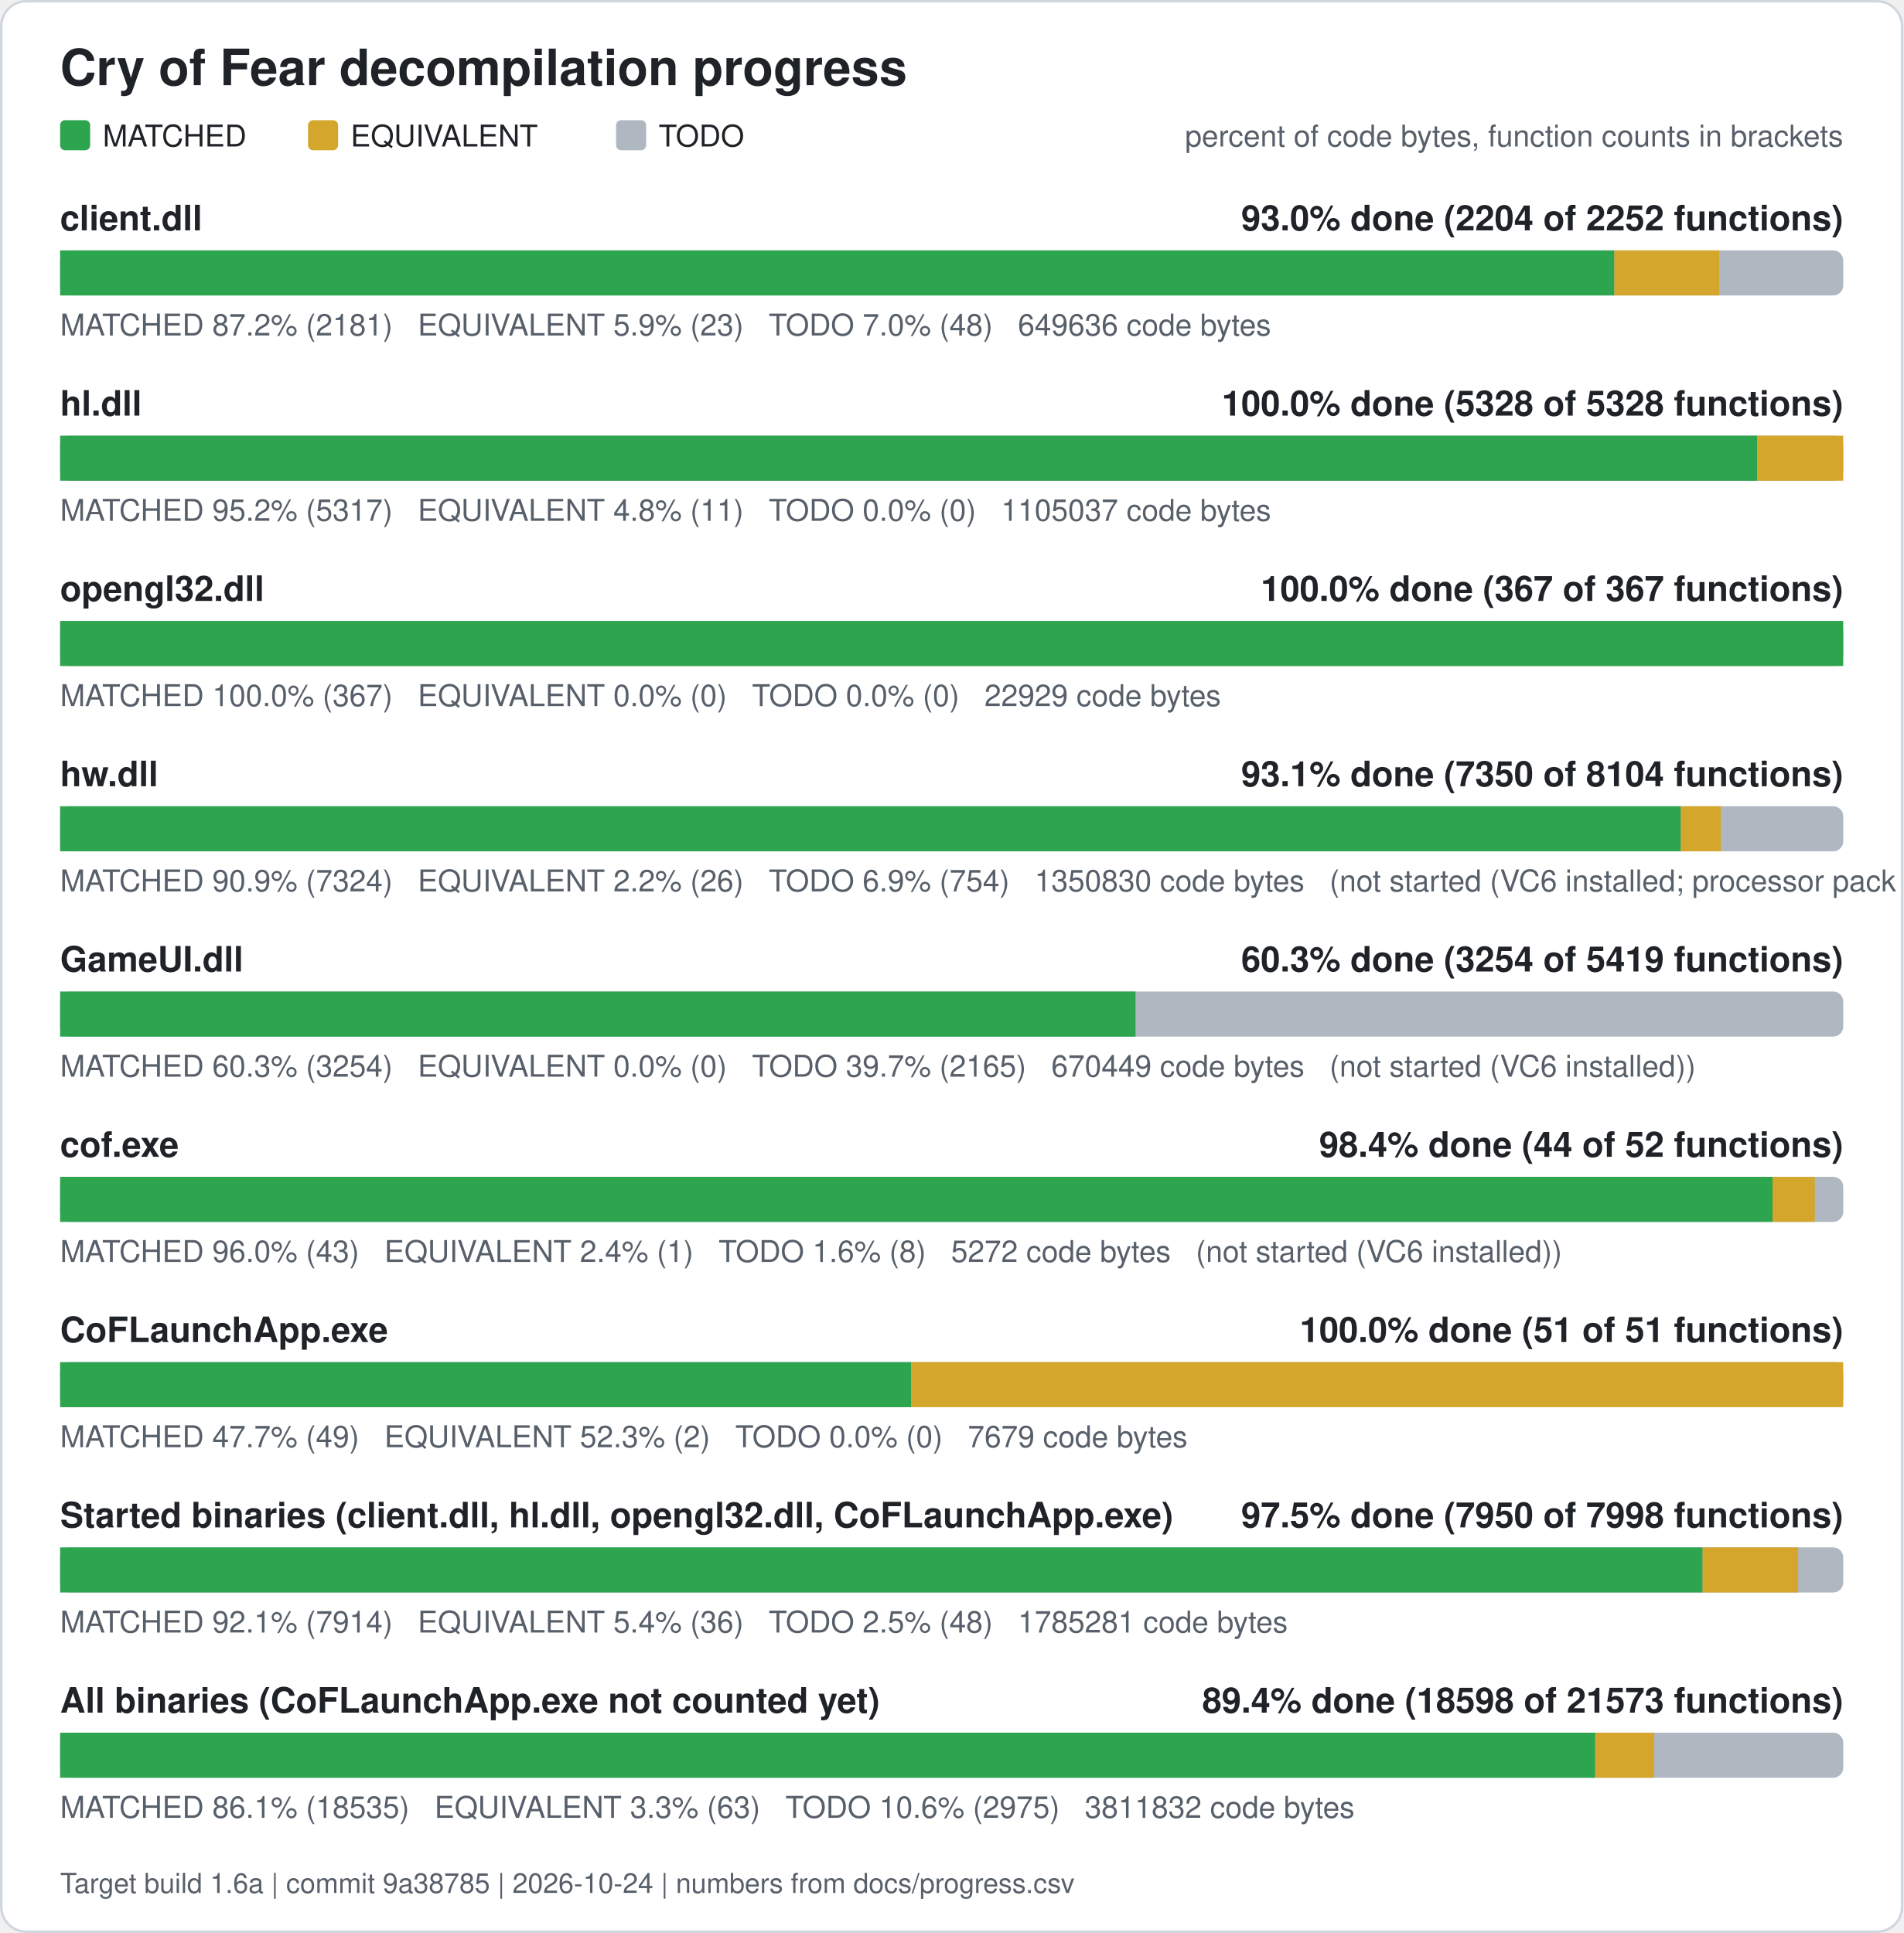
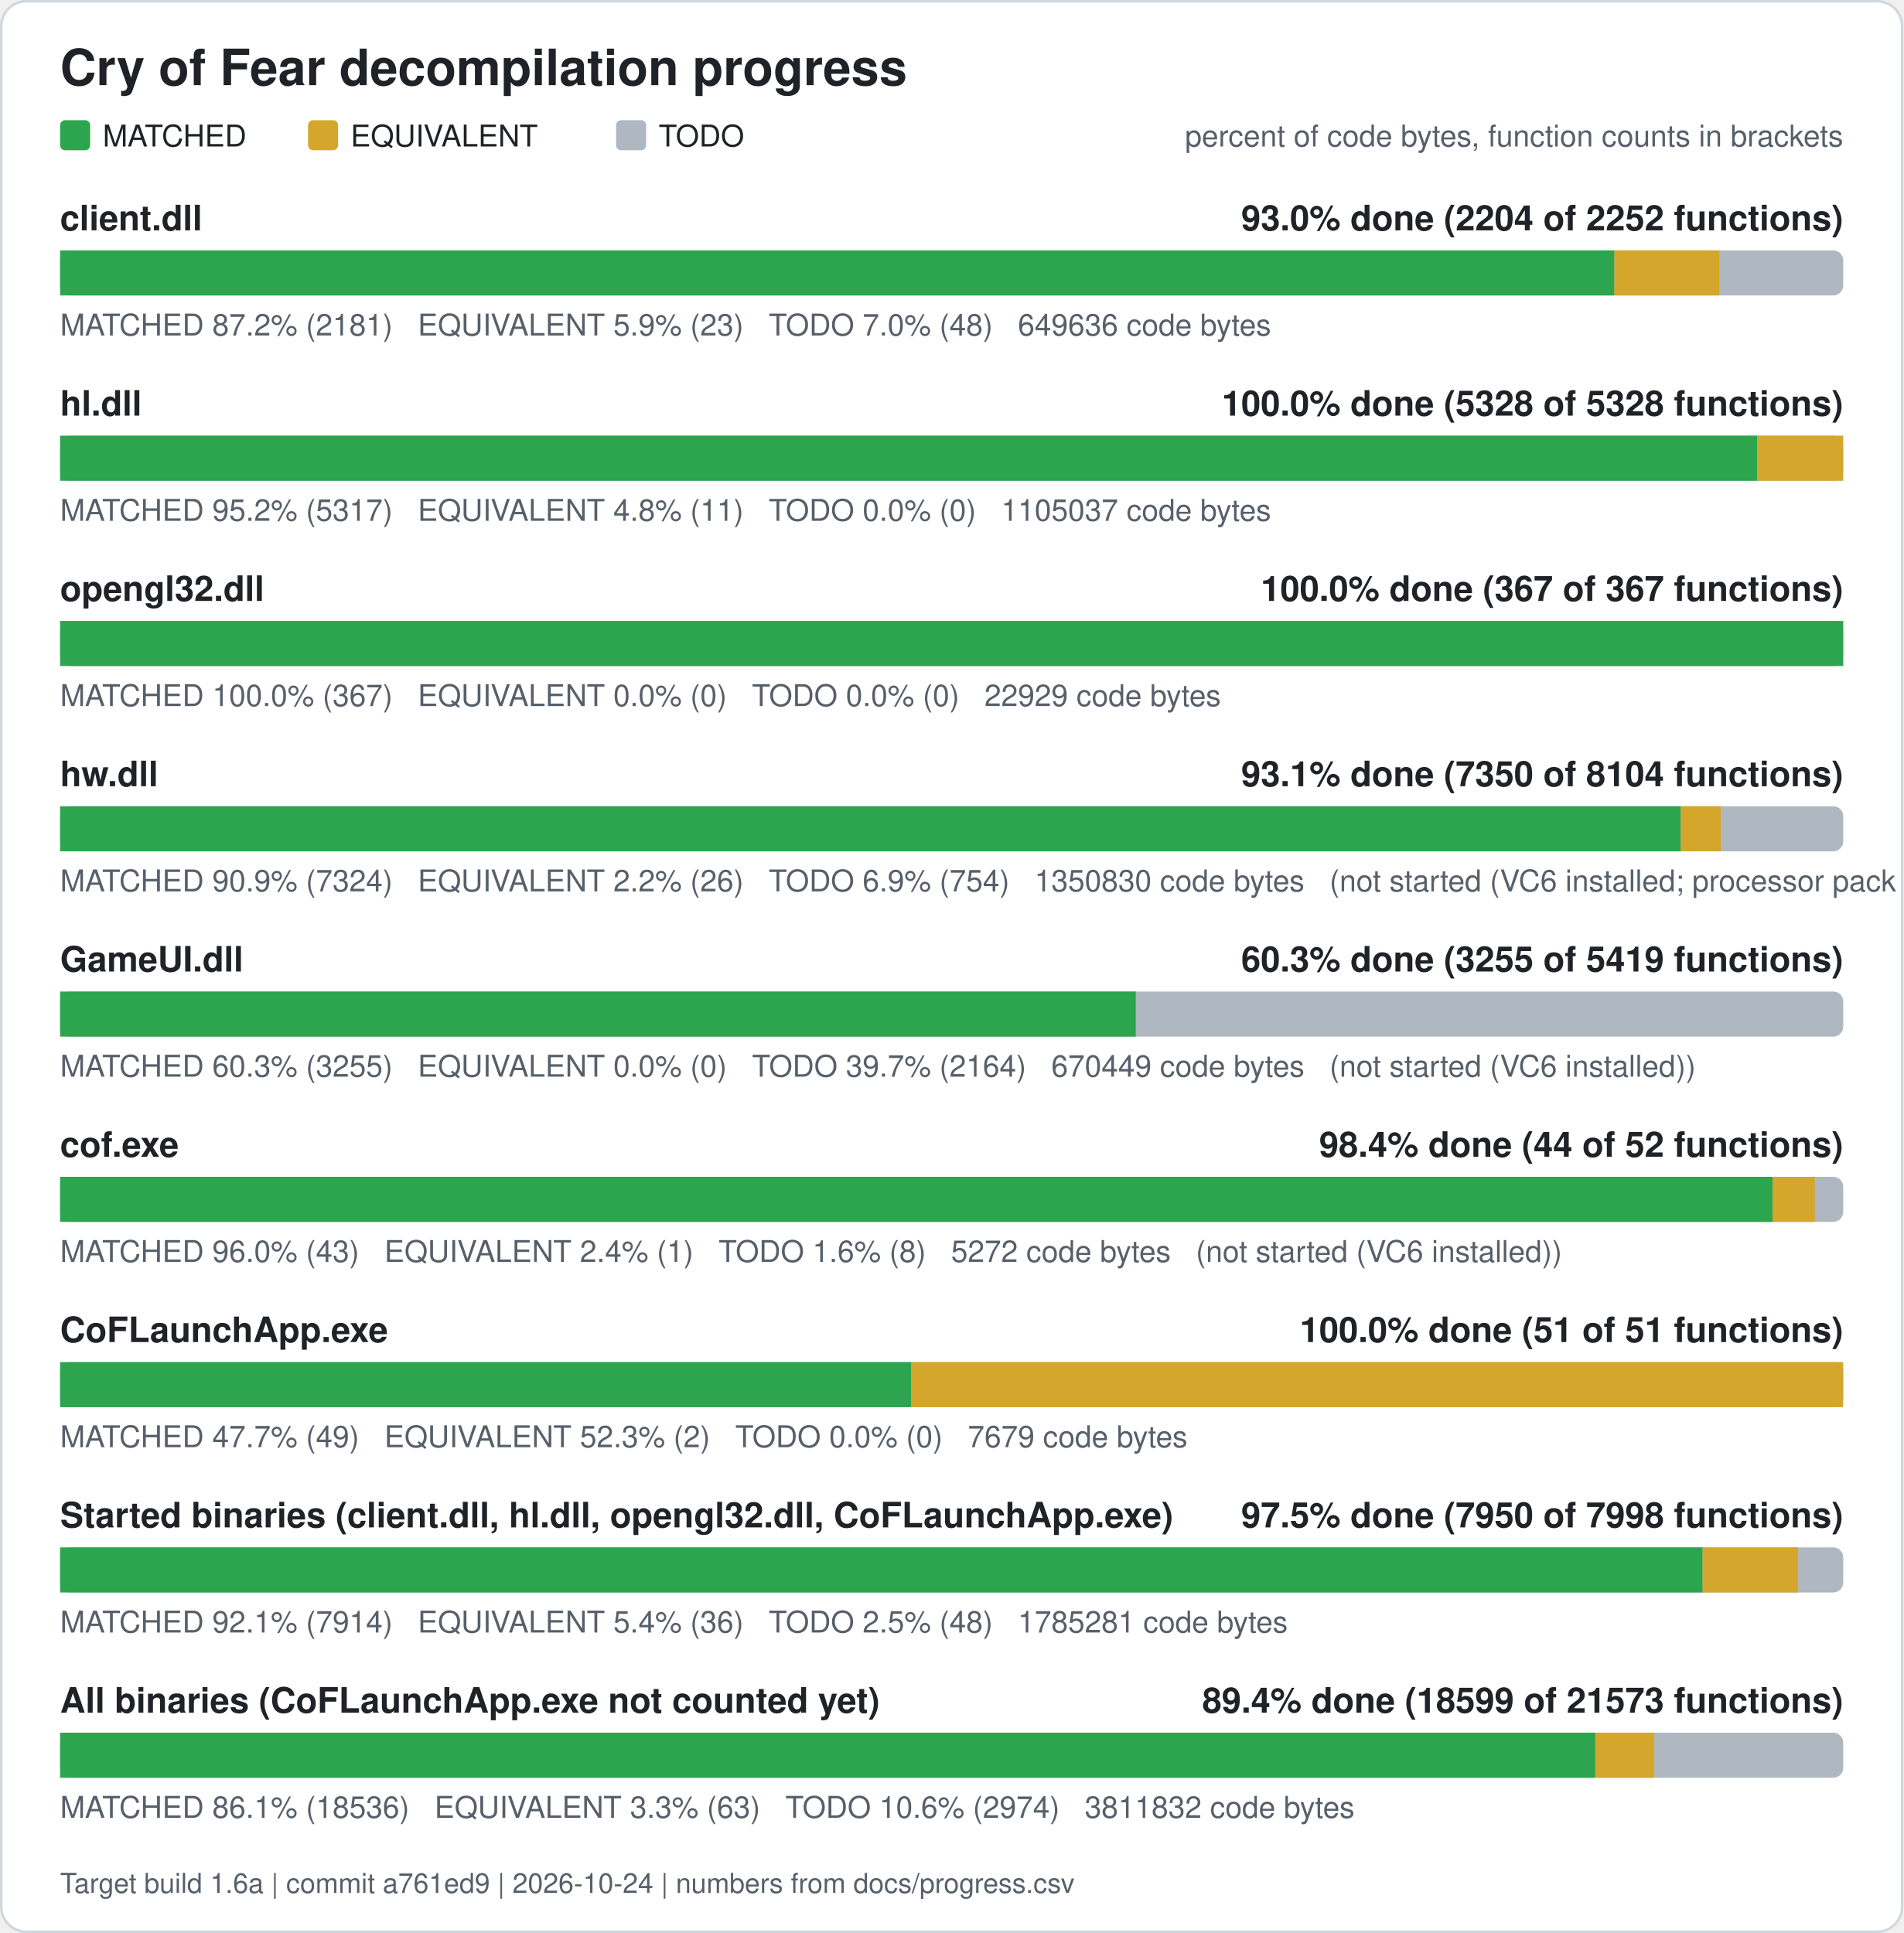
<svg xmlns="http://www.w3.org/2000/svg" width="760" height="772" viewBox="0 0 760 772" role="img" aria-label="Cry of Fear decompilation progress">
  <rect x="0.5" y="0.5" width="759" height="771" rx="10" fill="#ffffff" stroke="#d0d7de" />
  <text x="24" y="34" font-family="Segoe UI, Helvetica, Arial, sans-serif" font-size="20" font-weight="600" fill="#1f2328">Cry of Fear decompilation progress</text>
  <rect x="24" y="48" width="12" height="12" rx="2" fill="#2da44e" />
  <text x="41" y="58.5" font-family="Segoe UI, Helvetica, Arial, sans-serif" font-size="12" fill="#1f2328">MATCHED</text>
  <rect x="123" y="48" width="12" height="12" rx="2" fill="#d4a72c" />
  <text x="140" y="58.5" font-family="Segoe UI, Helvetica, Arial, sans-serif" font-size="12" fill="#1f2328">EQUIVALENT</text>
  <rect x="246" y="48" width="12" height="12" rx="2" fill="#afb8c1" />
  <text x="263" y="58.5" font-family="Segoe UI, Helvetica, Arial, sans-serif" font-size="12" fill="#1f2328">TODO</text>
  <text x="736" y="58.5" font-family="Segoe UI, Helvetica, Arial, sans-serif" font-size="12" fill="#57606a" text-anchor="end">percent of code bytes, function counts in brackets</text>
  <text x="24" y="92" font-family="Segoe UI, Helvetica, Arial, sans-serif" font-size="14" font-weight="600" fill="#1f2328">client.dll</text>
  <text x="736" y="92" font-family="Segoe UI, Helvetica, Arial, sans-serif" font-size="14" font-weight="600" fill="#1f2328" text-anchor="end">93.0% done (2204 of 2252 functions)</text>
  <rect x="24" y="100" width="712" height="18" rx="4" fill="#afb8c1" />
  <rect x="24.00" y="100" width="620.61" height="18" fill="#2da44e" />
  <rect x="644.61" y="100" width="41.89" height="18" fill="#d4a72c" />
  <text x="24" y="134" font-family="Segoe UI, Helvetica, Arial, sans-serif" font-size="12" fill="#57606a" xml:space="preserve">MATCHED 87.2% (2181)   EQUIVALENT 5.9% (23)   TODO 7.0% (48)   649636 code bytes</text>
  <text x="24" y="166" font-family="Segoe UI, Helvetica, Arial, sans-serif" font-size="14" font-weight="600" fill="#1f2328">hl.dll</text>
  <text x="736" y="166" font-family="Segoe UI, Helvetica, Arial, sans-serif" font-size="14" font-weight="600" fill="#1f2328" text-anchor="end">100.0% done (5328 of 5328 functions)</text>
  <rect x="24" y="174" width="712" height="18" rx="4" fill="#afb8c1" />
  <rect x="24.00" y="174" width="677.61" height="18" fill="#2da44e" />
  <rect x="701.61" y="174" width="34.39" height="18" fill="#d4a72c" />
  <text x="24" y="208" font-family="Segoe UI, Helvetica, Arial, sans-serif" font-size="12" fill="#57606a" xml:space="preserve">MATCHED 95.2% (5317)   EQUIVALENT 4.8% (11)   TODO 0.0% (0)   1105037 code bytes</text>
  <text x="24" y="240" font-family="Segoe UI, Helvetica, Arial, sans-serif" font-size="14" font-weight="600" fill="#1f2328">opengl32.dll</text>
  <text x="736" y="240" font-family="Segoe UI, Helvetica, Arial, sans-serif" font-size="14" font-weight="600" fill="#1f2328" text-anchor="end">100.0% done (367 of 367 functions)</text>
  <rect x="24" y="248" width="712" height="18" rx="4" fill="#afb8c1" />
  <rect x="24.00" y="248" width="712.00" height="18" fill="#2da44e" />
  <text x="24" y="282" font-family="Segoe UI, Helvetica, Arial, sans-serif" font-size="12" fill="#57606a" xml:space="preserve">MATCHED 100.0% (367)   EQUIVALENT 0.0% (0)   TODO 0.0% (0)   22929 code bytes</text>
  <text x="24" y="314" font-family="Segoe UI, Helvetica, Arial, sans-serif" font-size="14" font-weight="600" fill="#1f2328">hw.dll</text>
  <text x="736" y="314" font-family="Segoe UI, Helvetica, Arial, sans-serif" font-size="14" font-weight="600" fill="#1f2328" text-anchor="end">93.1% done (7350 of 8104 functions)</text>
  <rect x="24" y="322" width="712" height="18" rx="4" fill="#afb8c1" />
  <rect x="24.00" y="322" width="647.15" height="18" fill="#2da44e" />
  <rect x="671.15" y="322" width="15.98" height="18" fill="#d4a72c" />
  <text x="24" y="356" font-family="Segoe UI, Helvetica, Arial, sans-serif" font-size="12" fill="#57606a" xml:space="preserve">MATCHED 90.9% (7324)   EQUIVALENT 2.2% (26)   TODO 6.9% (754)   1350830 code bytes   (not started (VC6 installed; processor pack and VS 2005 objects need those compilers))</text>
  <text x="24" y="388" font-family="Segoe UI, Helvetica, Arial, sans-serif" font-size="14" font-weight="600" fill="#1f2328">GameUI.dll</text>
-   <text x="736" y="388" font-family="Segoe UI, Helvetica, Arial, sans-serif" font-size="14" font-weight="600" fill="#1f2328" text-anchor="end">60.3% done (3254 of 5419 functions)</text>
+   <text x="736" y="388" font-family="Segoe UI, Helvetica, Arial, sans-serif" font-size="14" font-weight="600" fill="#1f2328" text-anchor="end">60.3% done (3255 of 5419 functions)</text>
  <rect x="24" y="396" width="712" height="18" rx="4" fill="#afb8c1" />
-   <rect x="24.00" y="396" width="429.41" height="18" fill="#2da44e" />
-   <text x="24" y="430" font-family="Segoe UI, Helvetica, Arial, sans-serif" font-size="12" fill="#57606a" xml:space="preserve">MATCHED 60.3% (3254)   EQUIVALENT 0.0% (0)   TODO 39.7% (2165)   670449 code bytes   (not started (VC6 installed))</text>
+   <rect x="24.00" y="396" width="429.51" height="18" fill="#2da44e" />
+   <text x="24" y="430" font-family="Segoe UI, Helvetica, Arial, sans-serif" font-size="12" fill="#57606a" xml:space="preserve">MATCHED 60.3% (3255)   EQUIVALENT 0.0% (0)   TODO 39.7% (2164)   670449 code bytes   (not started (VC6 installed))</text>
  <text x="24" y="462" font-family="Segoe UI, Helvetica, Arial, sans-serif" font-size="14" font-weight="600" fill="#1f2328">cof.exe</text>
  <text x="736" y="462" font-family="Segoe UI, Helvetica, Arial, sans-serif" font-size="14" font-weight="600" fill="#1f2328" text-anchor="end">98.4% done (44 of 52 functions)</text>
  <rect x="24" y="470" width="712" height="18" rx="4" fill="#afb8c1" />
  <rect x="24.00" y="470" width="683.77" height="18" fill="#2da44e" />
  <rect x="707.77" y="470" width="16.88" height="18" fill="#d4a72c" />
  <text x="24" y="504" font-family="Segoe UI, Helvetica, Arial, sans-serif" font-size="12" fill="#57606a" xml:space="preserve">MATCHED 96.0% (43)   EQUIVALENT 2.4% (1)   TODO 1.6% (8)   5272 code bytes   (not started (VC6 installed))</text>
  <text x="24" y="536" font-family="Segoe UI, Helvetica, Arial, sans-serif" font-size="14" font-weight="600" fill="#1f2328">CoFLaunchApp.exe</text>
  <text x="736" y="536" font-family="Segoe UI, Helvetica, Arial, sans-serif" font-size="14" font-weight="600" fill="#1f2328" text-anchor="end">100.0% done (51 of 51 functions)</text>
  <rect x="24" y="544" width="712" height="18" rx="4" fill="#afb8c1" />
  <rect x="24.00" y="544" width="339.82" height="18" fill="#2da44e" />
  <rect x="363.82" y="544" width="372.18" height="18" fill="#d4a72c" />
  <text x="24" y="578" font-family="Segoe UI, Helvetica, Arial, sans-serif" font-size="12" fill="#57606a" xml:space="preserve">MATCHED 47.7% (49)   EQUIVALENT 52.3% (2)   TODO 0.0% (0)   7679 code bytes</text>
  <text x="24" y="610" font-family="Segoe UI, Helvetica, Arial, sans-serif" font-size="14" font-weight="600" fill="#1f2328">Started binaries (client.dll, hl.dll, opengl32.dll, CoFLaunchApp.exe)</text>
  <text x="736" y="610" font-family="Segoe UI, Helvetica, Arial, sans-serif" font-size="14" font-weight="600" fill="#1f2328" text-anchor="end">97.5% done (7950 of 7998 functions)</text>
  <rect x="24" y="618" width="712" height="18" rx="4" fill="#afb8c1" />
  <rect x="24.00" y="618" width="655.86" height="18" fill="#2da44e" />
  <rect x="679.86" y="618" width="38.13" height="18" fill="#d4a72c" />
  <text x="24" y="652" font-family="Segoe UI, Helvetica, Arial, sans-serif" font-size="12" fill="#57606a" xml:space="preserve">MATCHED 92.1% (7914)   EQUIVALENT 5.4% (36)   TODO 2.5% (48)   1785281 code bytes</text>
  <text x="24" y="684" font-family="Segoe UI, Helvetica, Arial, sans-serif" font-size="14" font-weight="600" fill="#1f2328">All binaries (CoFLaunchApp.exe not counted yet)</text>
-   <text x="736" y="684" font-family="Segoe UI, Helvetica, Arial, sans-serif" font-size="14" font-weight="600" fill="#1f2328" text-anchor="end">89.4% done (18598 of 21573 functions)</text>
+   <text x="736" y="684" font-family="Segoe UI, Helvetica, Arial, sans-serif" font-size="14" font-weight="600" fill="#1f2328" text-anchor="end">89.4% done (18599 of 21573 functions)</text>
  <rect x="24" y="692" width="712" height="18" rx="4" fill="#afb8c1" />
-   <rect x="24.00" y="692" width="612.98" height="18" fill="#2da44e" />
-   <rect x="636.98" y="692" width="23.54" height="18" fill="#d4a72c" />
-   <text x="24" y="726" font-family="Segoe UI, Helvetica, Arial, sans-serif" font-size="12" fill="#57606a" xml:space="preserve">MATCHED 86.1% (18535)   EQUIVALENT 3.3% (63)   TODO 10.6% (2975)   3811832 code bytes</text>
-   <text x="24" y="756" font-family="Segoe UI, Helvetica, Arial, sans-serif" font-size="11" fill="#57606a">Target build 1.6a | commit 9a38785 | 2026-10-24 | numbers from docs/progress.csv</text>
+   <rect x="24.00" y="692" width="613.00" height="18" fill="#2da44e" />
+   <rect x="637.00" y="692" width="23.54" height="18" fill="#d4a72c" />
+   <text x="24" y="726" font-family="Segoe UI, Helvetica, Arial, sans-serif" font-size="12" fill="#57606a" xml:space="preserve">MATCHED 86.1% (18536)   EQUIVALENT 3.3% (63)   TODO 10.6% (2974)   3811832 code bytes</text>
+   <text x="24" y="756" font-family="Segoe UI, Helvetica, Arial, sans-serif" font-size="11" fill="#57606a">Target build 1.6a | commit a761ed9 | 2026-10-24 | numbers from docs/progress.csv</text>
</svg>
